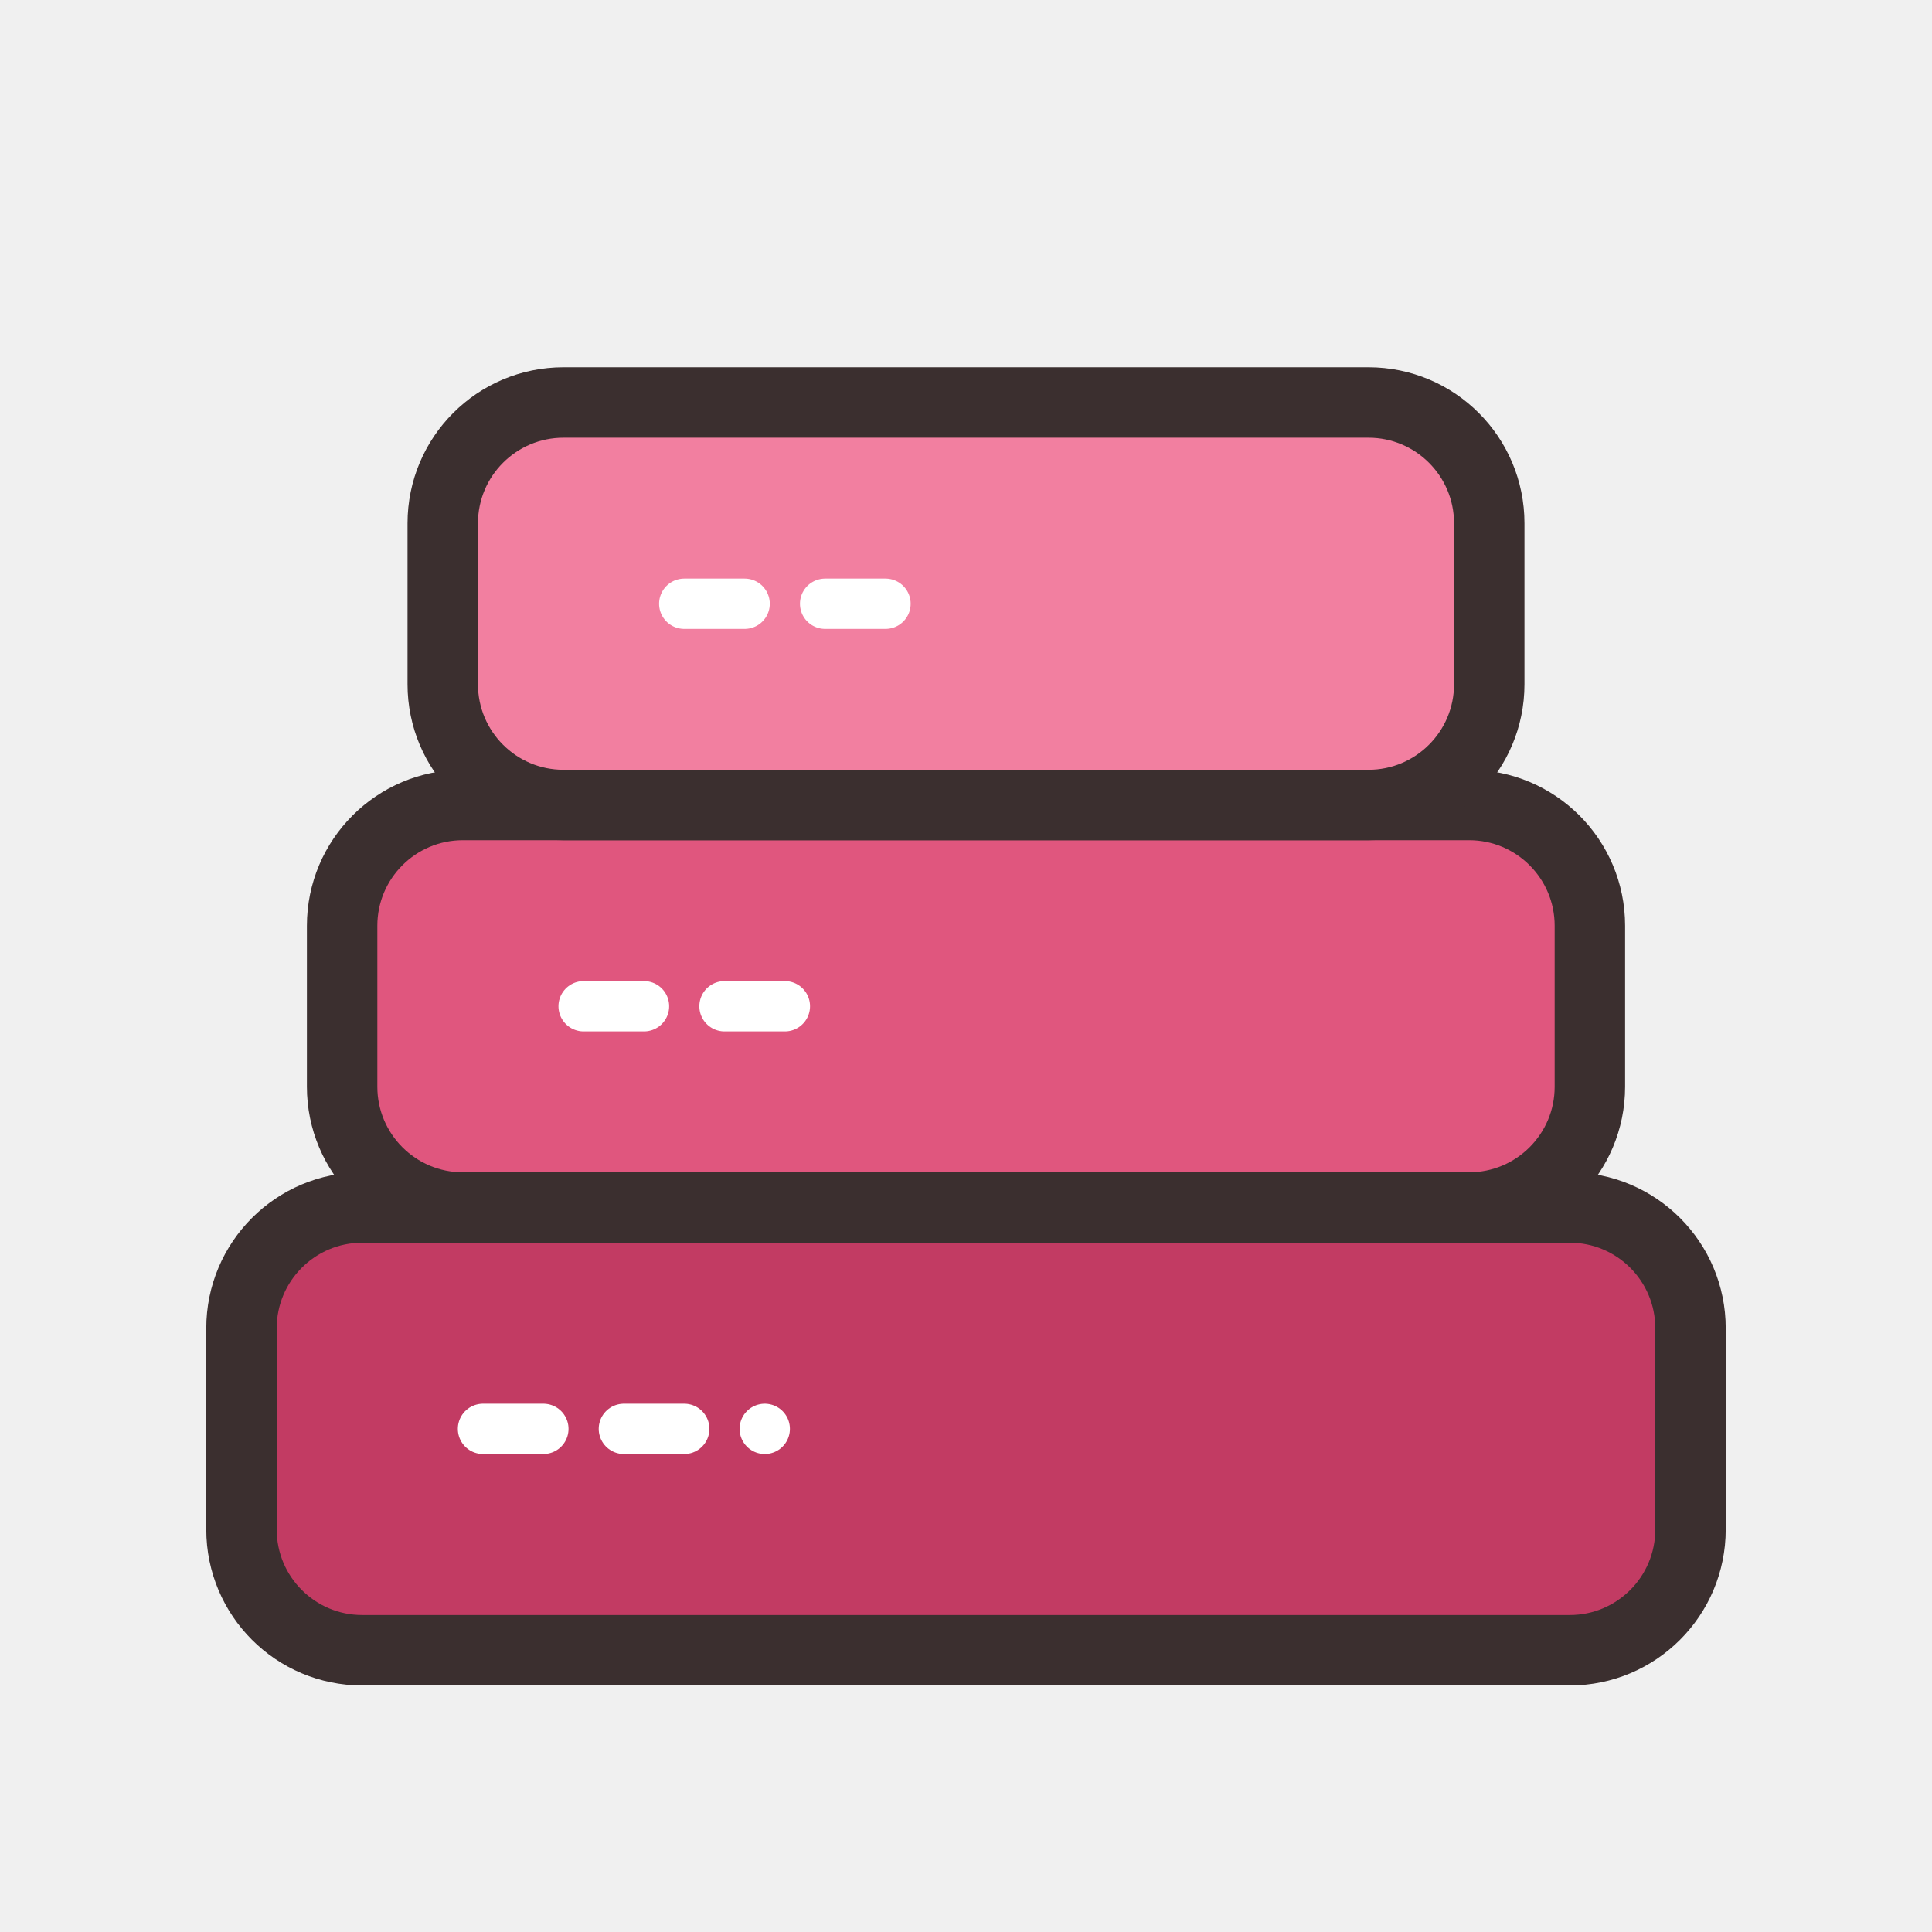
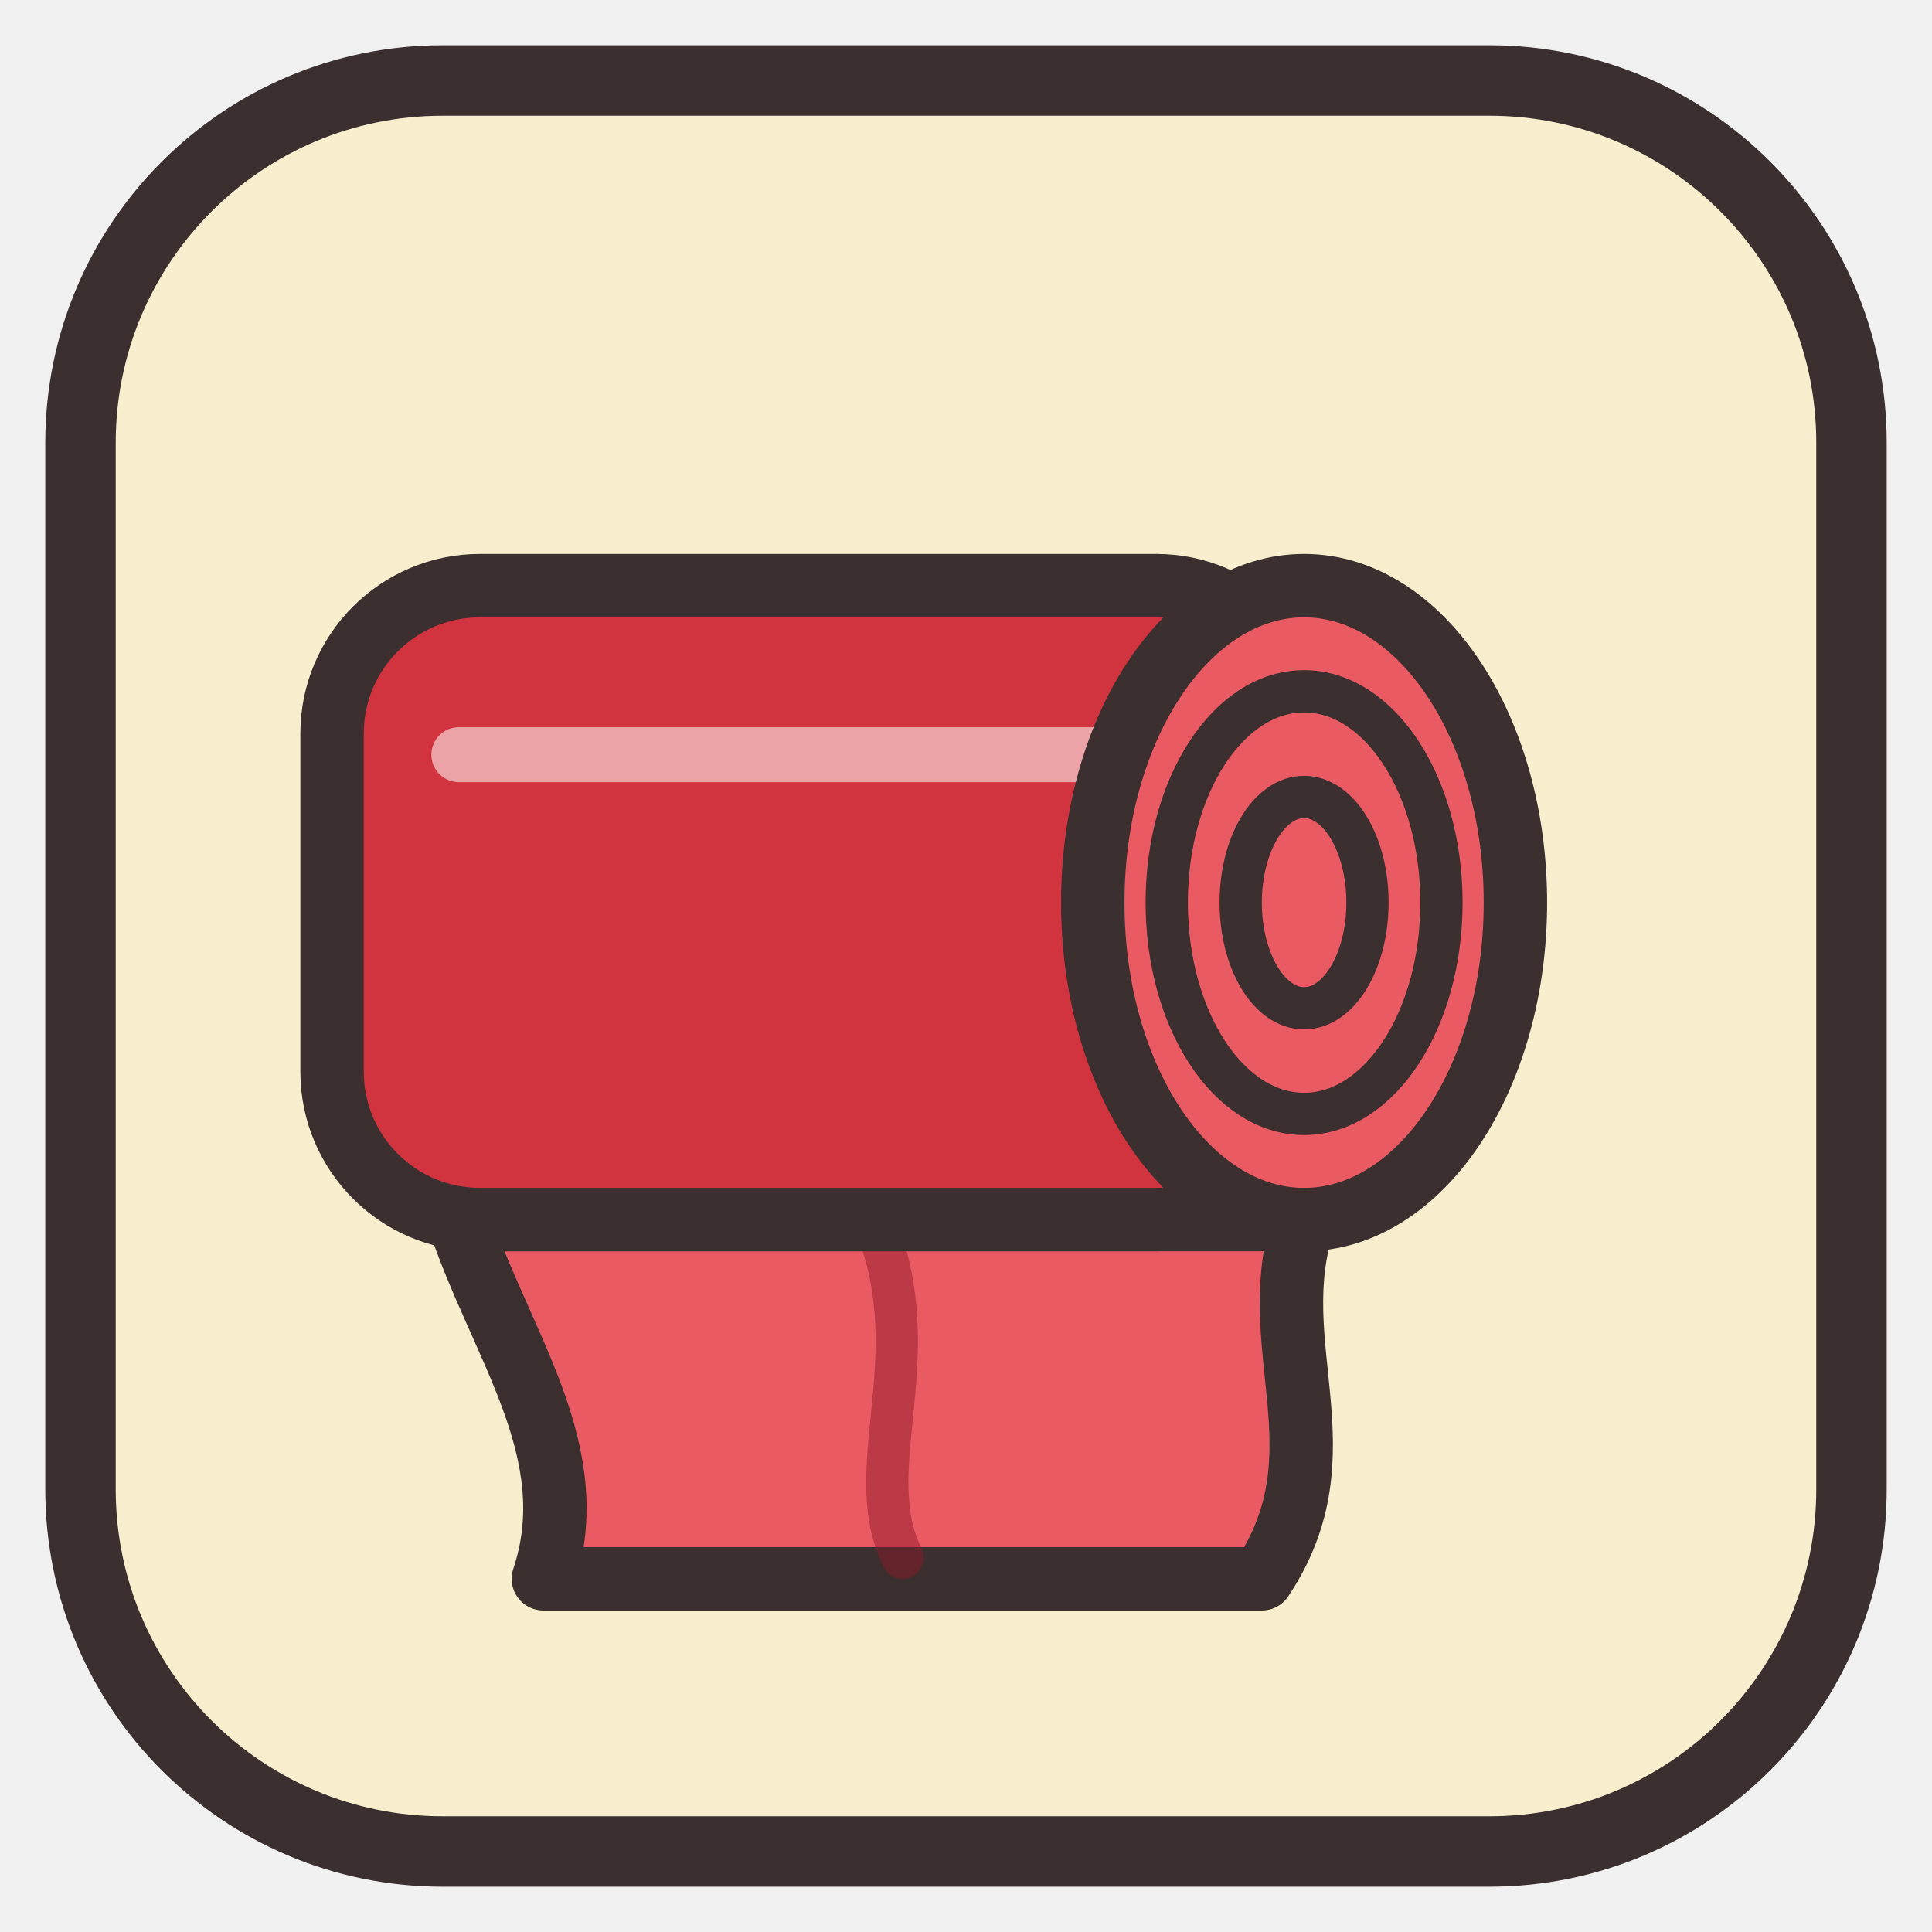
<svg xmlns="http://www.w3.org/2000/svg" width="96" height="96" viewBox="0 0 96 96">
-   <g fill="none" stroke="#3B2F2F" stroke-width="3.5" stroke-linejoin="round" stroke-linecap="round">
-     <rect x="12" y="60" width="72" height="22" rx="6" fill="#C23B63" />
-     <rect x="17" y="40" width="62" height="20" rx="6" fill="#E0567E" />
-     <rect x="22" y="20" width="52" height="20" rx="6" fill="#F27FA0" />
-     <path d="M24 71 H38 M29 50 H42 M34 30 H46" stroke="#FFFFFF" stroke-width="2.5" stroke-dasharray="3 4" />
+   <defs>
+     <clipPath id="t">
+       <rect x="4" y="4" width="88" height="88" rx="18" />
+     </clipPath>
+   </defs>
+   <rect x="4" y="4" width="88" height="88" rx="18" fill="#F8EDCD" />
+   <g clip-path="url(#t)" />
+   <g fill="none" stroke="#3B2F2F" stroke-width="3" stroke-linejoin="round" stroke-linecap="round">
+     <g transform="translate(48 48) scale(1.05) translate(-48 -48)">
+       <path d="M24 60 H64 C62 66 66 71 62 77 H28 C30 71 26 66 24 60 Z" fill="#EA5A62" />
+       <path d="M44 61 C46 67 43 72 45 76" stroke="#8E1B2A" stroke-opacity=".5" stroke-width="2" />
+       <rect x="18" y="30" width="46" height="30" rx="7" fill="#D2343F" />
+       <path d="M24 38 H56" stroke="#fff" stroke-opacity=".55" stroke-width="2.6" />
+       <ellipse cx="64" cy="45" rx="10" ry="15" fill="#EA5A62" />
+       <ellipse cx="64" cy="45" rx="6.5" ry="10" stroke-width="2" />
+       <ellipse cx="64" cy="45" rx="3" ry="5" stroke-width="2" />
+     </g>
  </g>
+   <rect x="4" y="4" width="88" height="88" rx="18" fill="none" stroke="#3B2F2F" stroke-width="3.5" />
</svg>
